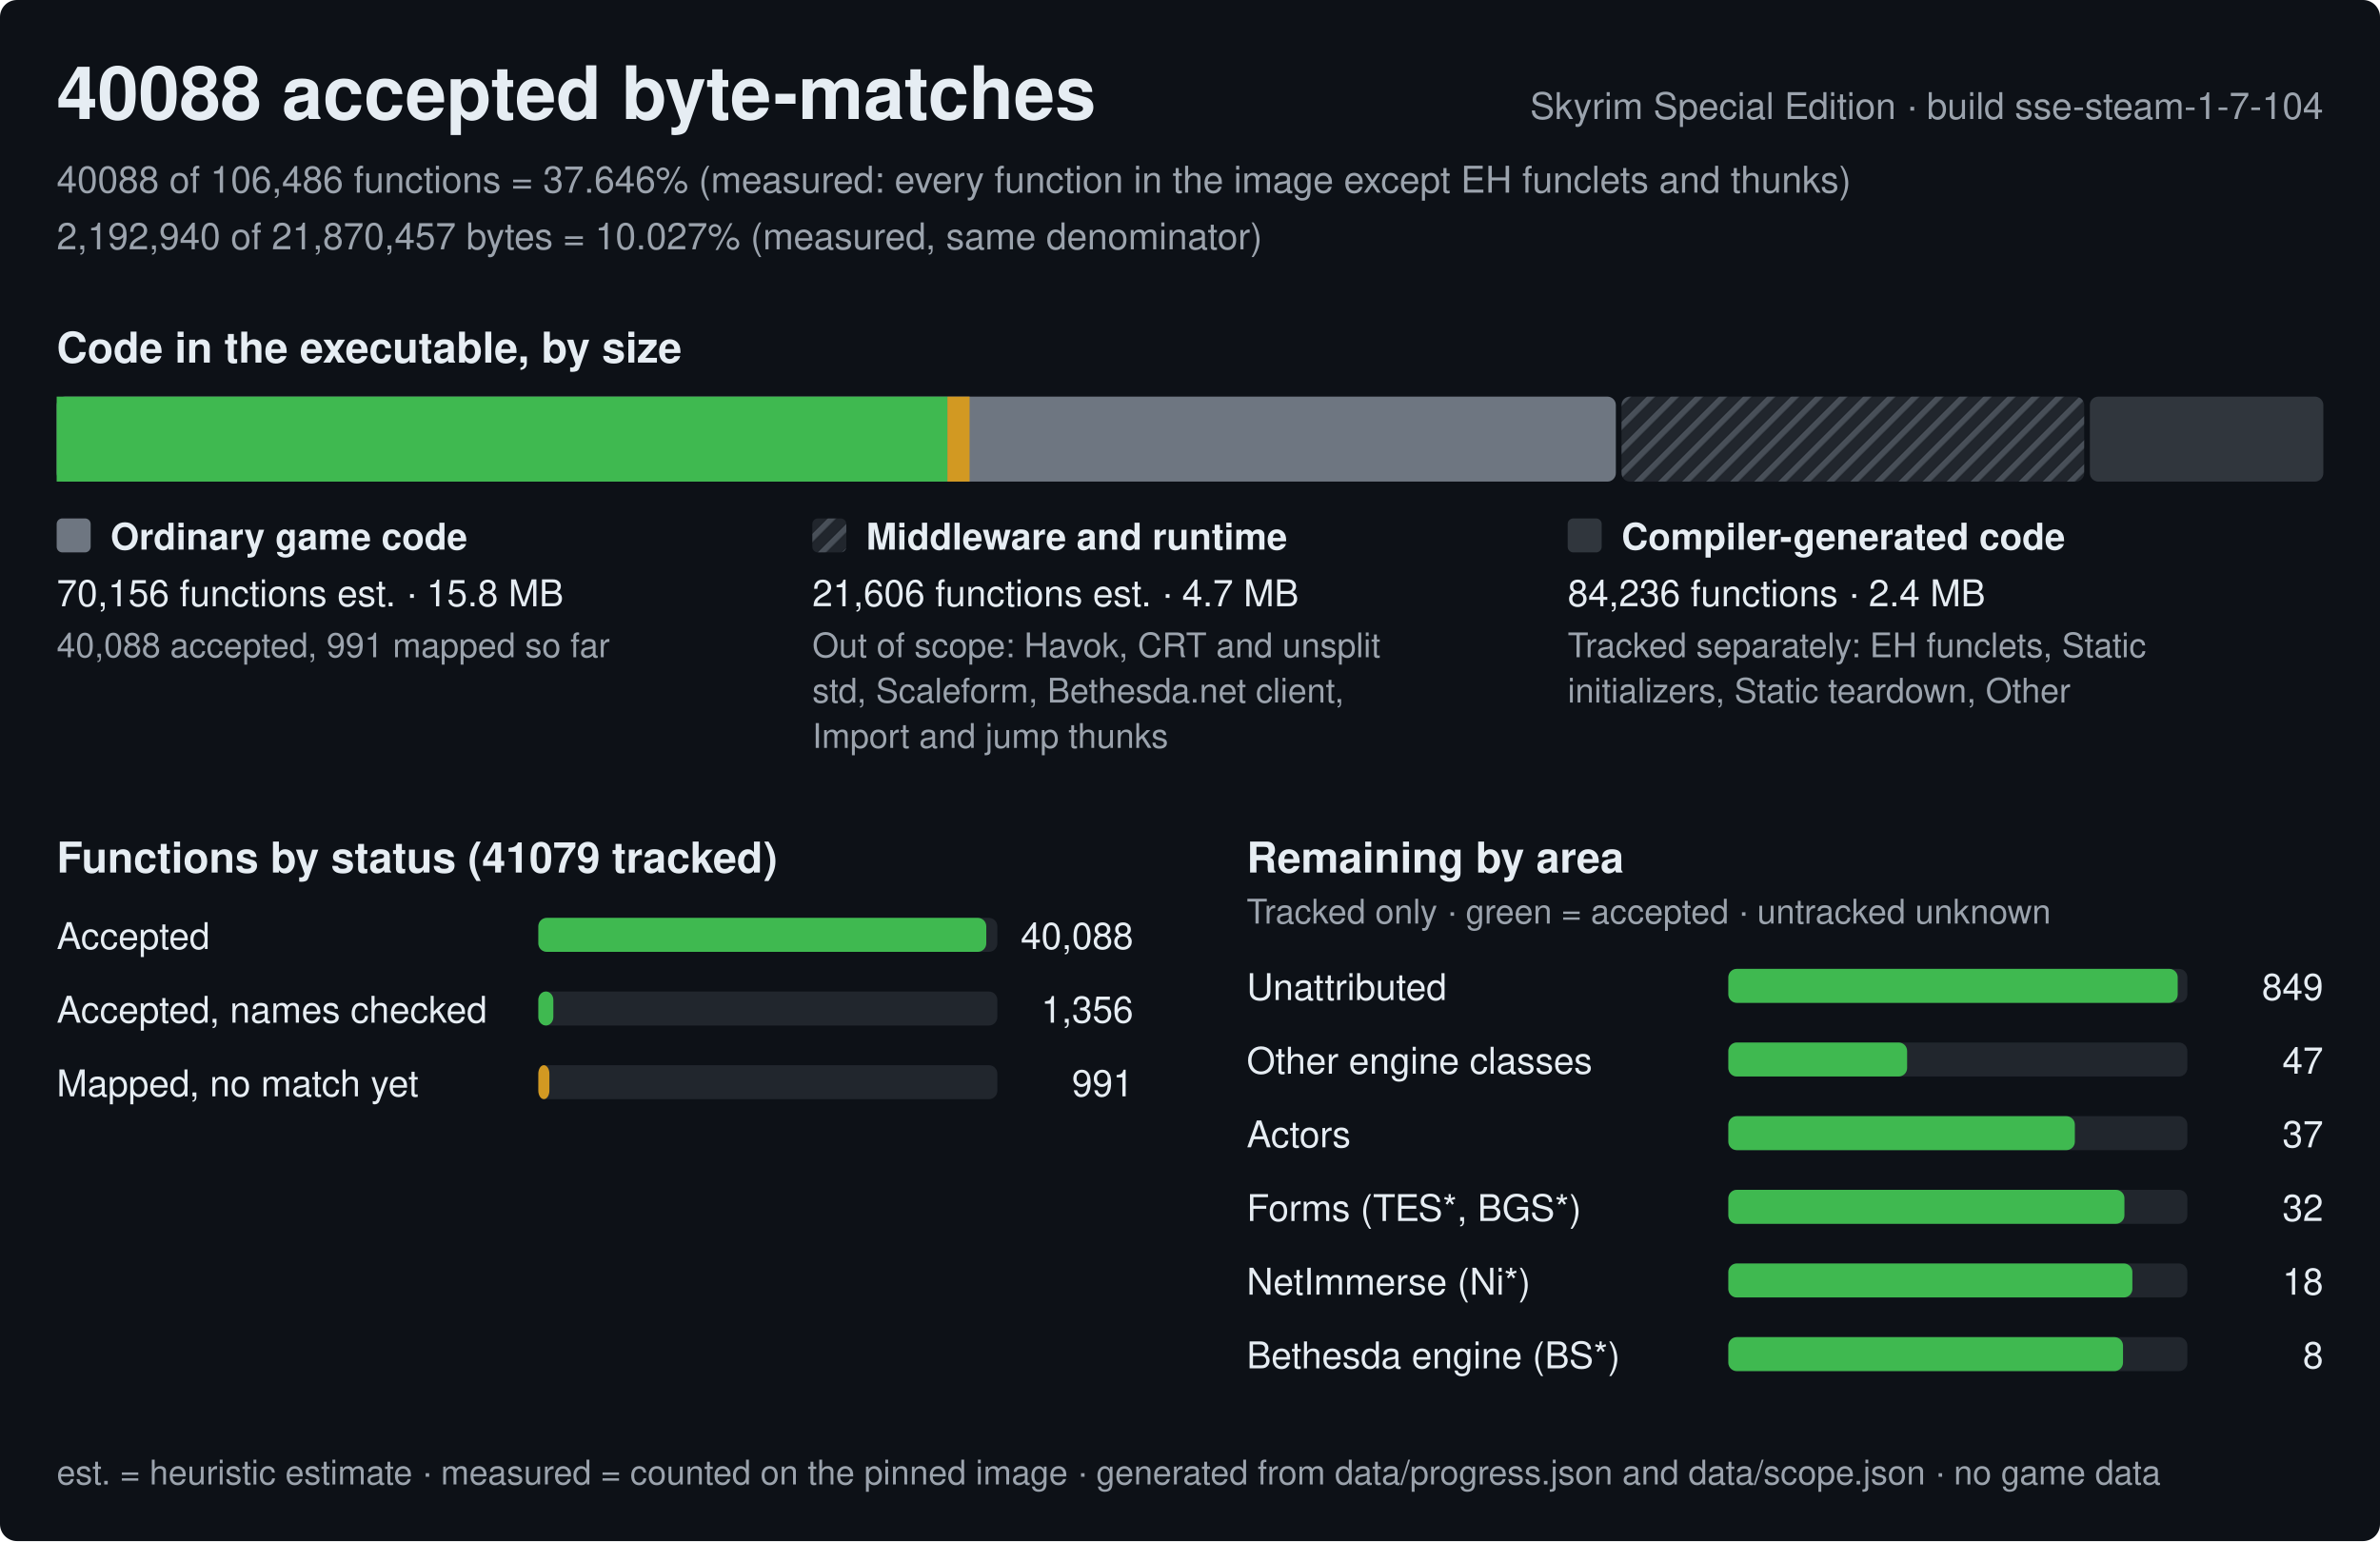
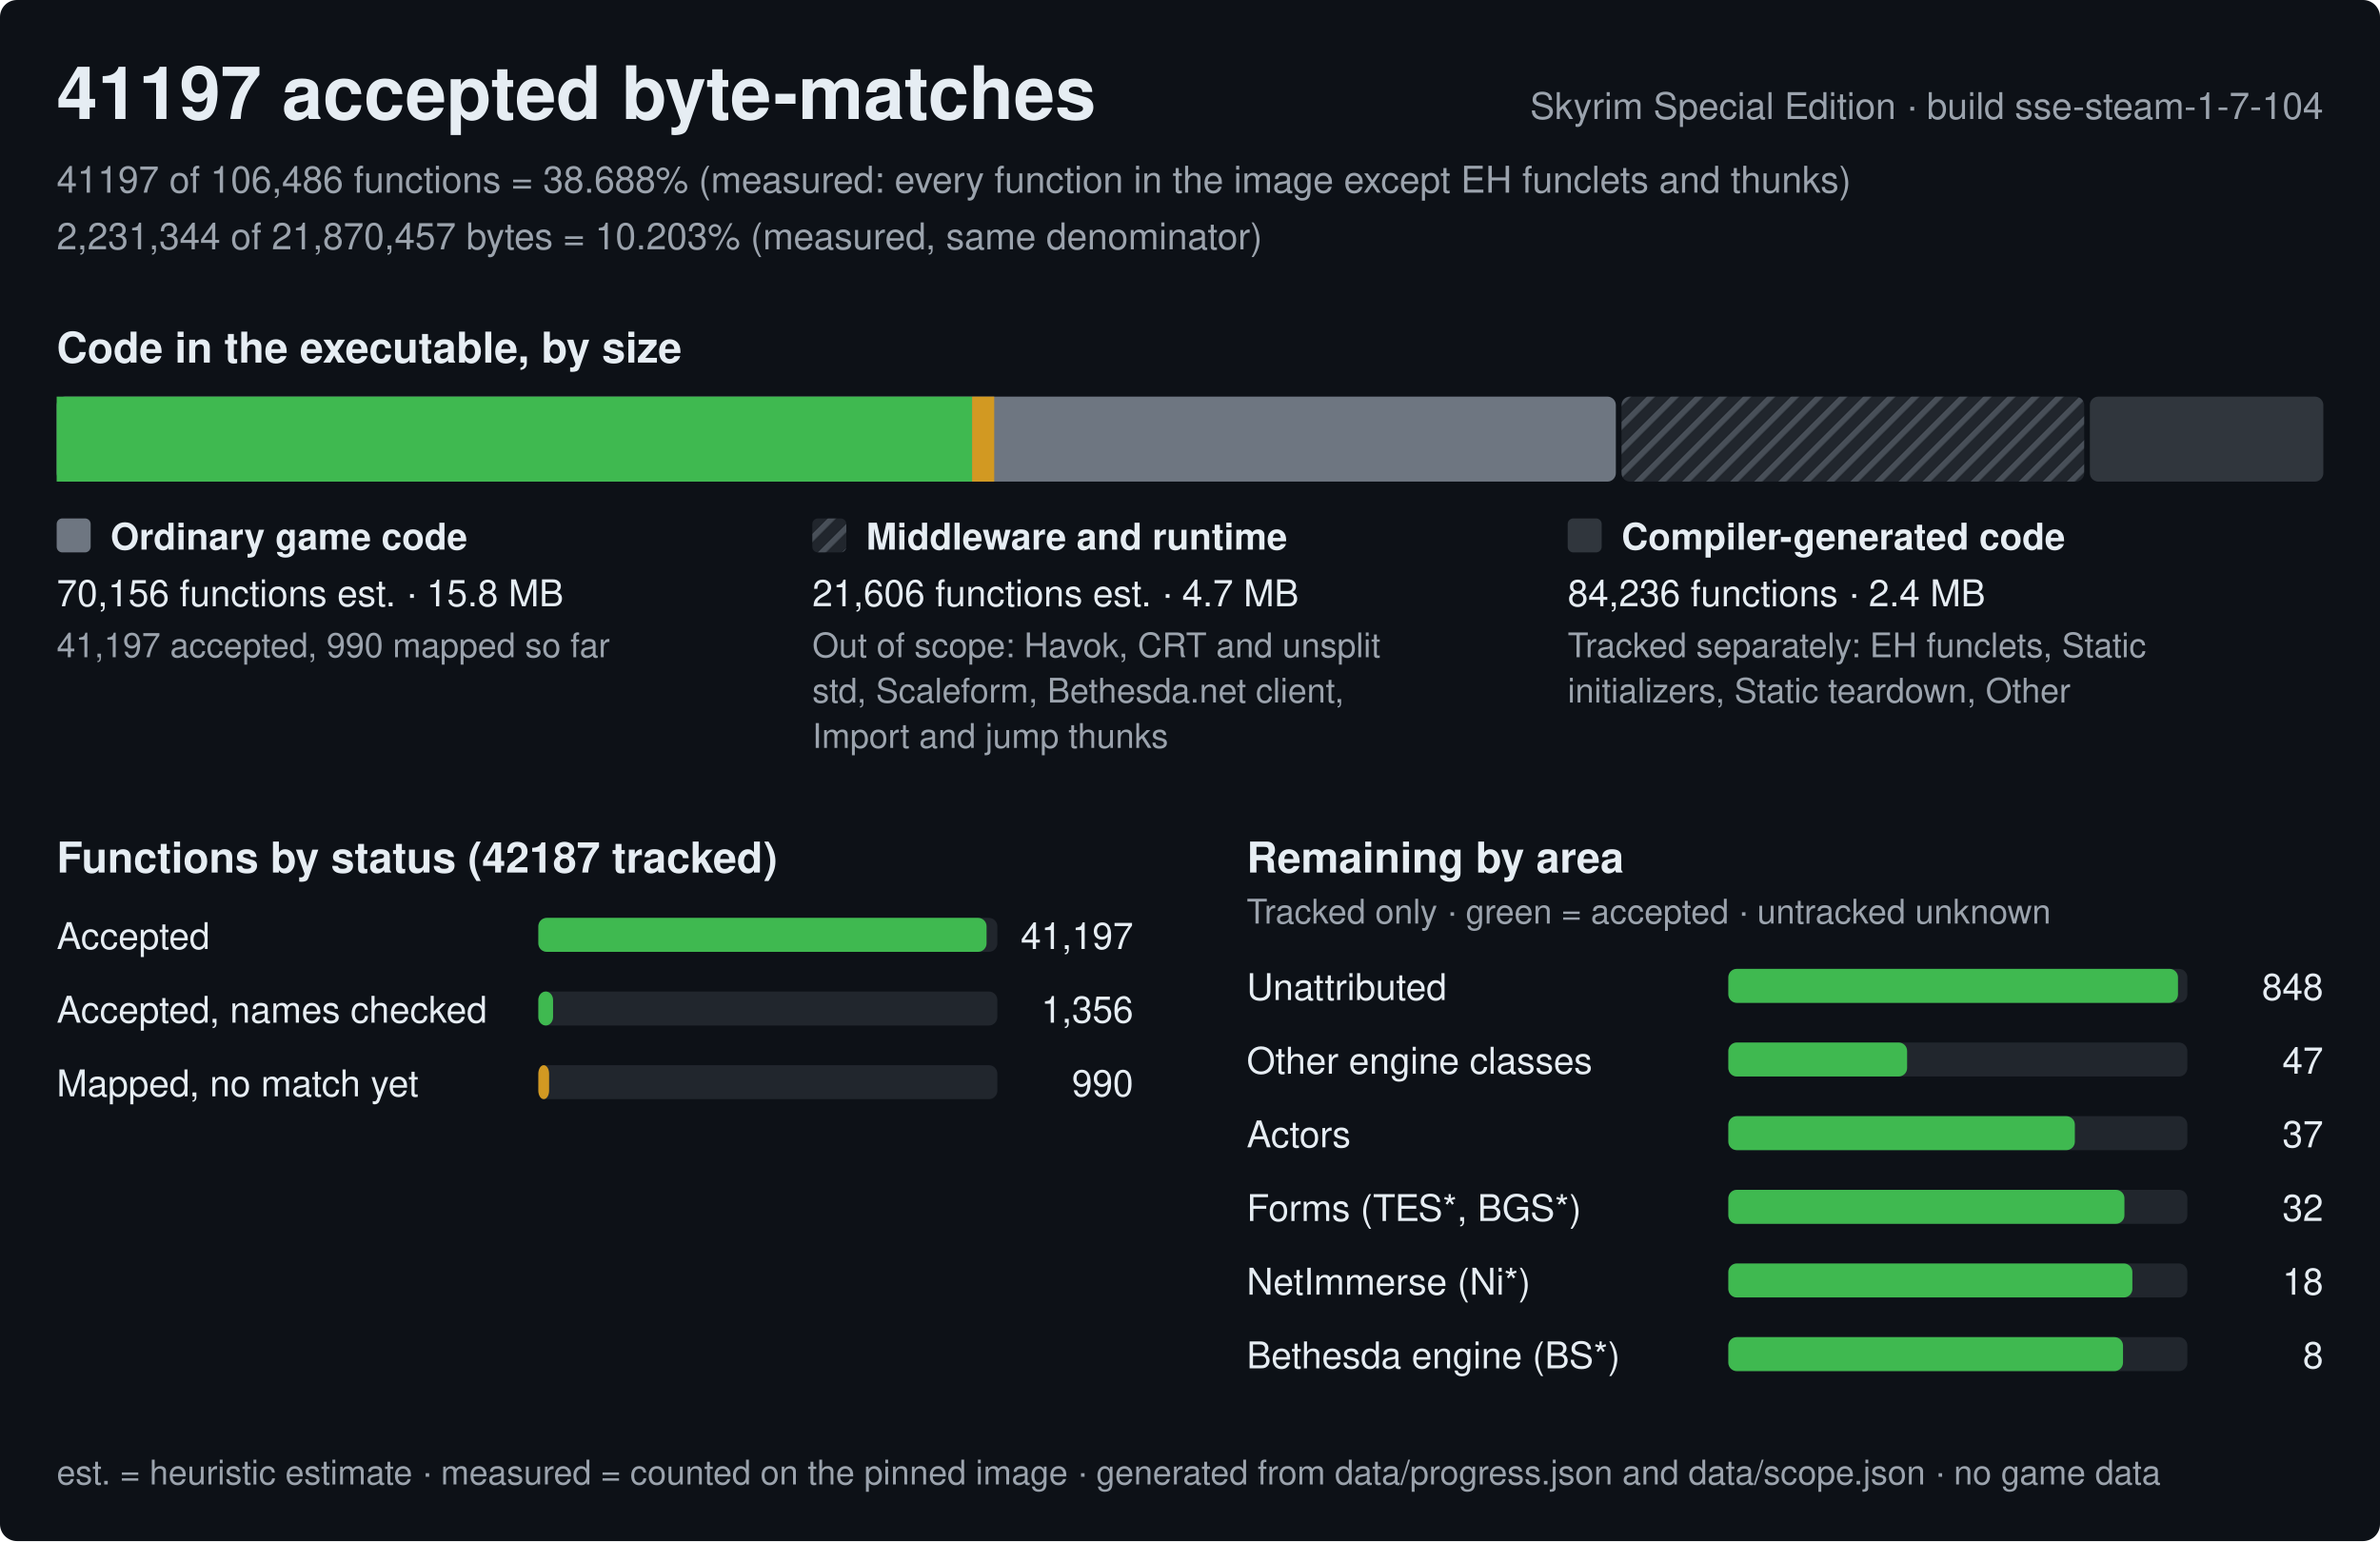
<svg xmlns="http://www.w3.org/2000/svg" width="840" height="544" viewBox="0 0 840 544" role="img" aria-label="Progress of the Skyrim Special Edition byte-matching reconstruction, build sse-steam-1-7-104">
  <style>text{font-family:-apple-system,BlinkMacSystemFont,'Segoe UI',Helvetica,Arial,sans-serif;fill:#e6edf3;white-space:pre}.h{font-size:26px;font-weight:600}.st{font-size:15px;font-weight:600}.lb{font-size:13px;font-weight:600}.bl{font-size:12px;font-weight:600;stroke:#0d1117;stroke-width:3px;paint-order:stroke;stroke-linejoin:round}.rl{font-size:13px}.fn{font-size:12px;fill:#9ba3ad}.mu{fill:#9ba3ad}</style>
  <defs>
    <pattern id="hx" width="6" height="6" patternUnits="userSpaceOnUse" patternTransform="rotate(45)">
      <rect width="6" height="6" fill="#21262d" />
      <rect width="2" height="6" fill="#484f58" />
    </pattern>
  </defs>
  <rect width="840" height="544" rx="6" fill="#0d1117" />
-   <text x="20" y="42" class="h">40088 accepted byte-matches</text>
+   <text x="20" y="42" class="h">41197 accepted byte-matches</text>
  <text x="820" y="42" class="rl mu" text-anchor="end">Skyrim Special Edition · build sse-steam-1-7-104</text>
-   <text x="20" y="68" class="rl mu">40088 of 106,486 functions = 37.646% (measured: every function in the image except EH funclets and thunks)</text>
-   <text x="20" y="88" class="rl mu">2,192,940 of 21,870,457 bytes = 10.027% (measured, same denominator)</text>
+   <text x="20" y="68" class="rl mu">41197 of 106,486 functions = 38.688% (measured: every function in the image except EH funclets and thunks)</text>
+   <text x="20" y="88" class="rl mu">2,231,344 of 21,870,457 bytes = 10.203% (measured, same denominator)</text>
  <text x="20" y="128" class="st">Code in the executable, by size</text>
  <rect x="20" y="140" width="550.3" height="30" rx="3" fill="#6e7681" />
-   <rect x="20" y="140" width="314.4" height="30" fill="#3fb950" />
-   <rect x="334.4" y="140" width="7.8" height="30" fill="#d29922" />
+   <rect x="20" y="140" width="323.1" height="30" fill="#3fb950" />
+   <rect x="343.1" y="140" width="7.8" height="30" fill="#d29922" />
  <rect x="572.3" y="140" width="163.3" height="30" rx="3" fill="url(#hx)" />
  <rect x="737.6" y="140" width="82.4" height="30" rx="3" fill="#30363d" />
  <rect x="20" y="183" width="12" height="12" rx="2" fill="#6e7681" />
  <text x="39" y="194" class="lb">Ordinary game code</text>
  <text x="20" y="214" class="rl">70,156 functions est. · 15.8 MB</text>
-   <text x="20" y="232" class="fn">40,088 accepted, 991 mapped so far</text>
+   <text x="20" y="232" class="fn">41,197 accepted, 990 mapped so far</text>
  <rect x="286.7" y="183" width="12" height="12" rx="2" fill="url(#hx)" />
  <text x="305.7" y="194" class="lb">Middleware and runtime</text>
  <text x="286.7" y="214" class="rl">21,606 functions est. · 4.7 MB</text>
  <text x="286.7" y="232" class="fn">Out of scope: Havok, CRT and unsplit</text>
  <text x="286.7" y="248" class="fn">std, Scaleform, Bethesda.net client,</text>
  <text x="286.7" y="264" class="fn">Import and jump thunks</text>
  <rect x="553.3" y="183" width="12" height="12" rx="2" fill="#30363d" />
  <text x="572.3" y="194" class="lb">Compiler-generated code</text>
  <text x="553.3" y="214" class="rl">84,236 functions · 2.4 MB</text>
  <text x="553.3" y="232" class="fn">Tracked separately: EH funclets, Static</text>
  <text x="553.3" y="248" class="fn">initializers, Static teardown, Other</text>
-   <text x="20" y="308" class="st">Functions by status (41079 tracked)</text>
+   <text x="20" y="308" class="st">Functions by status (42187 tracked)</text>
  <text x="20" y="335" class="rl">Accepted</text>
  <rect x="190" y="324" width="162.0" height="12" rx="3" fill="#21262d" />
-   <rect x="190" y="324" width="158.1" height="12" rx="3" fill="#3fb950" />
-   <text x="400.0" y="335" class="rl" text-anchor="end">40,088</text>
+   <rect x="190" y="324" width="158.2" height="12" rx="3" fill="#3fb950" />
+   <text x="400.0" y="335" class="rl" text-anchor="end">41,197</text>
  <text x="20" y="361" class="rl">Accepted, names checked</text>
  <rect x="190" y="350" width="162.0" height="12" rx="3" fill="#21262d" />
-   <rect x="190" y="350" width="5.3" height="12" rx="3" fill="#3fb950" />
+   <rect x="190" y="350" width="5.2" height="12" rx="3" fill="#3fb950" />
  <text x="400.0" y="361" class="rl" text-anchor="end">1,356</text>
  <text x="20" y="387" class="rl">Mapped, no match yet</text>
  <rect x="190" y="376" width="162.0" height="12" rx="3" fill="#21262d" />
-   <rect x="190" y="376" width="3.9" height="12" rx="3" fill="#d29922" />
-   <text x="400.0" y="387" class="rl" text-anchor="end">991</text>
+   <rect x="190" y="376" width="3.8" height="12" rx="3" fill="#d29922" />
+   <text x="400.0" y="387" class="rl" text-anchor="end">990</text>
  <text x="440.0" y="308" class="st">Remaining by area</text>
  <text x="440.0" y="326" class="fn">Tracked only · green = accepted · untracked unknown</text>
  <text x="440.0" y="353" class="rl">Unattributed</text>
  <rect x="610.0" y="342" width="162.0" height="12" rx="3" fill="#21262d" />
-   <rect x="610.0" y="342" width="158.6" height="12" rx="3" fill="#3fb950" />
-   <text x="820.0" y="353" class="rl" text-anchor="end">849</text>
+   <rect x="610.0" y="342" width="158.7" height="12" rx="3" fill="#3fb950" />
+   <text x="820.0" y="353" class="rl" text-anchor="end">848</text>
  <text x="440.0" y="379" class="rl">Other engine classes</text>
  <rect x="610.0" y="368" width="162.0" height="12" rx="3" fill="#21262d" />
  <rect x="610.0" y="368" width="63.1" height="12" rx="3" fill="#3fb950" />
  <text x="820.0" y="379" class="rl" text-anchor="end">47</text>
  <text x="440.0" y="405" class="rl">Actors</text>
  <rect x="610.0" y="394" width="162.0" height="12" rx="3" fill="#21262d" />
  <rect x="610.0" y="394" width="122.3" height="12" rx="3" fill="#3fb950" />
  <text x="820.0" y="405" class="rl" text-anchor="end">37</text>
  <text x="440.0" y="431" class="rl">Forms (TES*, BGS*)</text>
  <rect x="610.0" y="420" width="162.0" height="12" rx="3" fill="#21262d" />
  <rect x="610.0" y="420" width="139.8" height="12" rx="3" fill="#3fb950" />
  <text x="820.0" y="431" class="rl" text-anchor="end">32</text>
  <text x="440.0" y="457" class="rl">NetImmerse (Ni*)</text>
  <rect x="610.0" y="446" width="162.0" height="12" rx="3" fill="#21262d" />
  <rect x="610.0" y="446" width="142.6" height="12" rx="3" fill="#3fb950" />
  <text x="820.0" y="457" class="rl" text-anchor="end">18</text>
  <text x="440.0" y="483" class="rl">Bethesda engine (BS*)</text>
  <rect x="610.0" y="472" width="162.0" height="12" rx="3" fill="#21262d" />
  <rect x="610.0" y="472" width="139.3" height="12" rx="3" fill="#3fb950" />
  <text x="820.0" y="483" class="rl" text-anchor="end">8</text>
  <text x="20" y="524" class="fn">est. = heuristic estimate · measured = counted on the pinned image · generated from data/progress.json and data/scope.json · no game data</text>
</svg>
